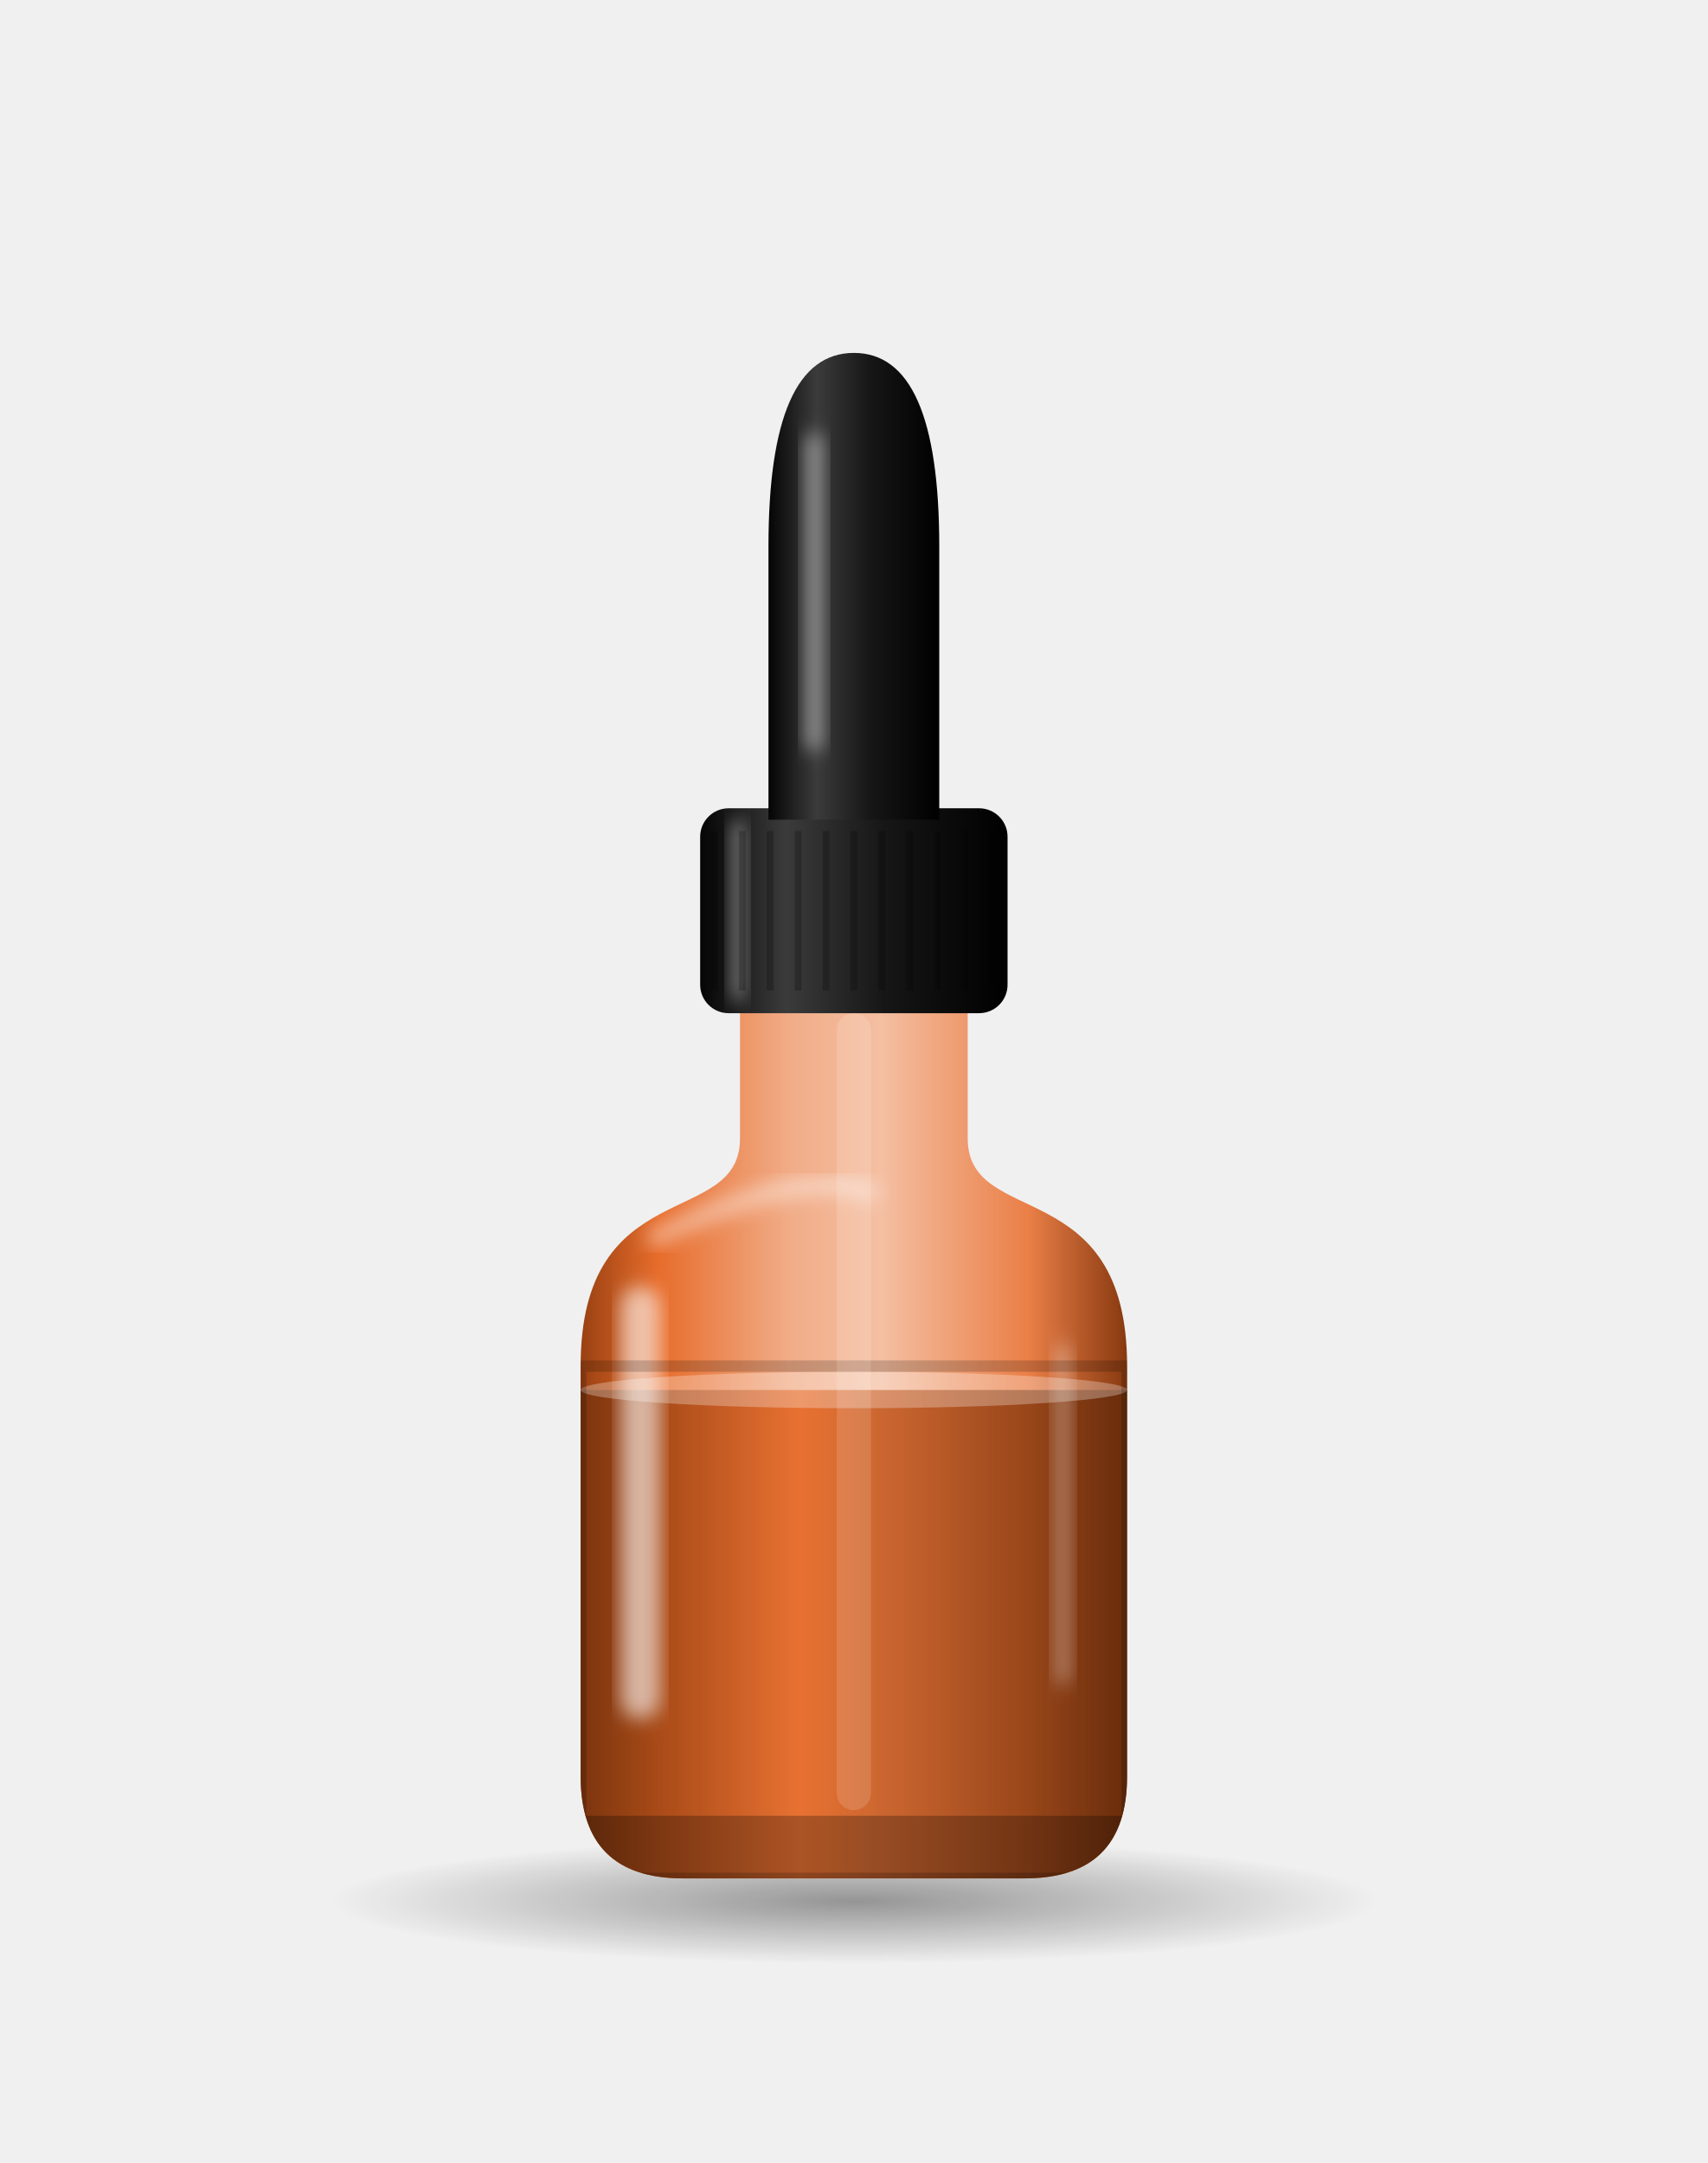
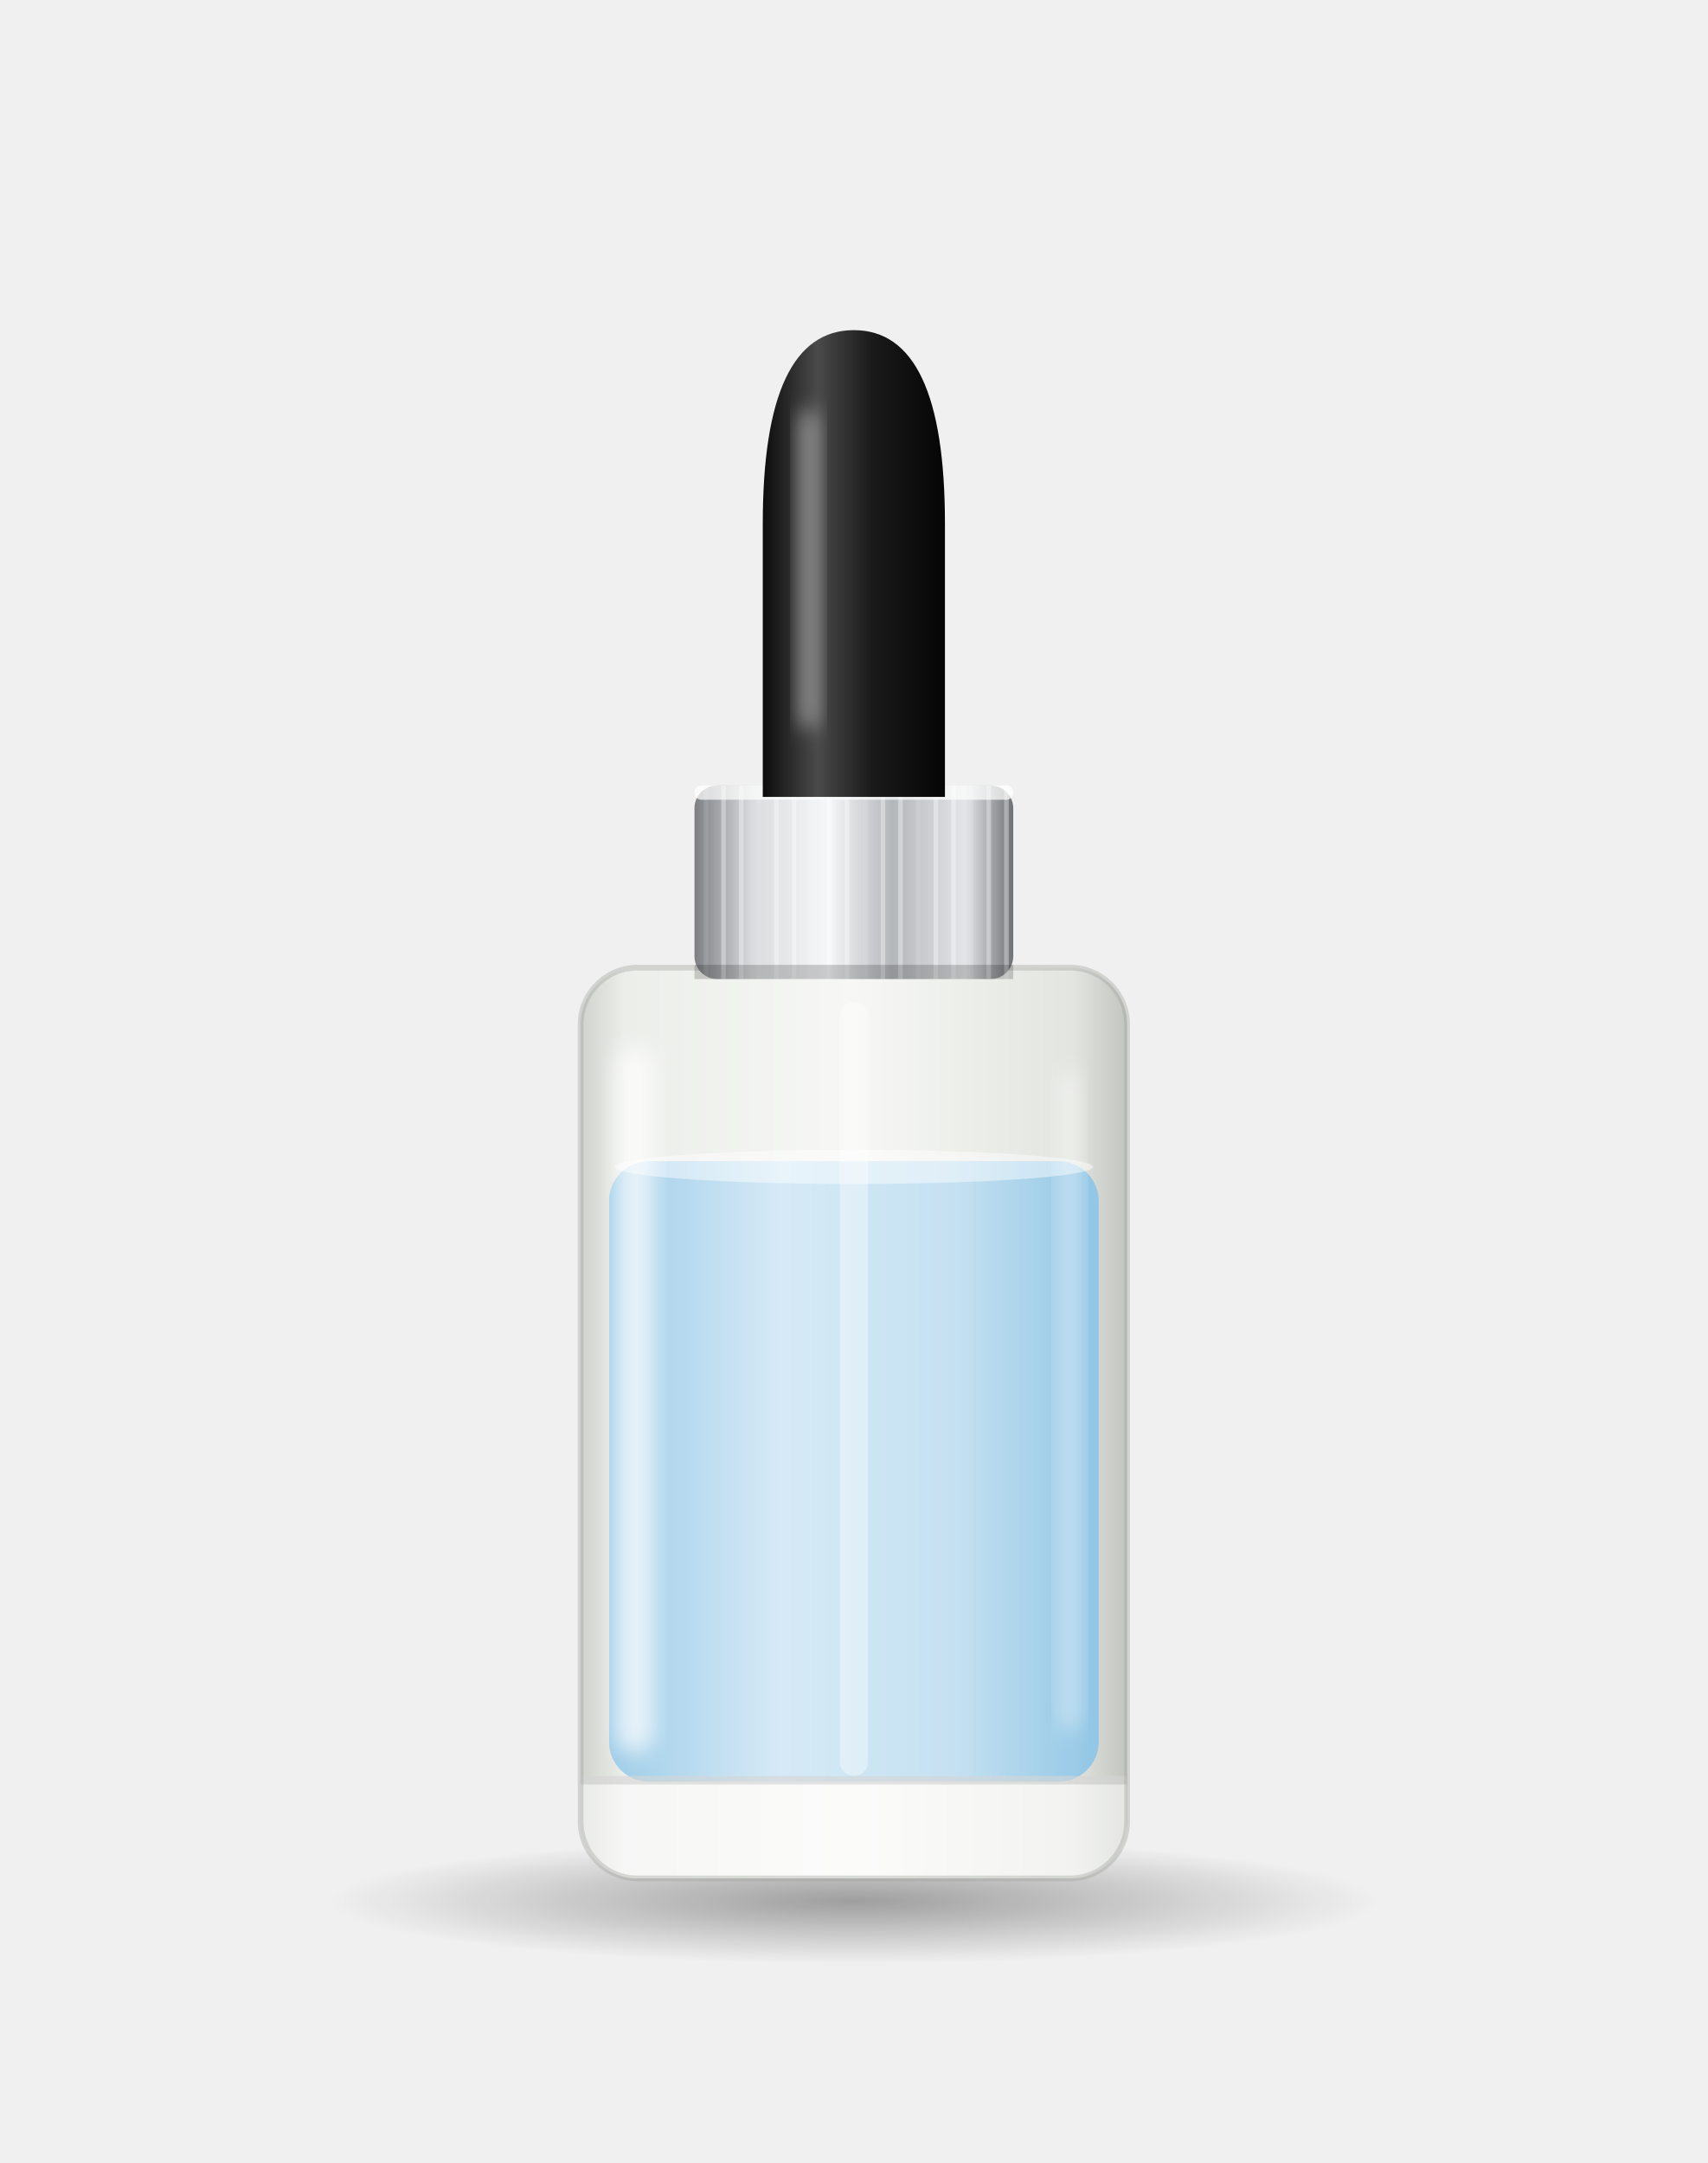
<svg xmlns="http://www.w3.org/2000/svg" viewBox="0 0 300 380" role="img" aria-label="Illustration">
  <defs>
-     <linearGradient id="gl" x1="0" x2="1">
-       <stop offset="0" stop-color="#9a4112" />
-       <stop offset=".14" stop-color="#e76c2b" />
-       <stop offset=".38" stop-color="#f1ac87" />
-       <stop offset=".55" stop-color="#f4bfa2" />
-       <stop offset=".82" stop-color="#ea7f47" />
-       <stop offset="1" stop-color="#883910" />
+     <linearGradient id="fg" x1="0" x2="1">
+       <stop offset="0" stop-color="#cfd2cd" />
+       <stop offset=".08" stop-color="#eceeea" />
+       <stop offset=".5" stop-color="#f7f8f5" />
+       <stop offset=".9" stop-color="#e3e5e0" />
+       <stop offset="1" stop-color="#c3c6c0" />
    </linearGradient>
    <linearGradient id="lq" x1="0" x2="1">
-       <stop offset="0" stop-color="#76320d" />
-       <stop offset=".4" stop-color="#e66622" />
-       <stop offset="1" stop-color="#632a0b" />
-     </linearGradient>
-     <linearGradient id="cp" x1="0" x2="1">
-       <stop offset="0" stop-color="#050505" />
-       <stop offset=".28" stop-color="#3b3b3b" />
-       <stop offset=".6" stop-color="#161616" />
-       <stop offset="1" stop-color="#000" />
+       <stop offset="0" stop-color="#6fb5df" />
+       <stop offset=".35" stop-color="#c2e0f2" />
+       <stop offset=".7" stop-color="#a9d3ec" />
+       <stop offset="1" stop-color="#5eaddb" />
    </linearGradient>
    <linearGradient id="mt" x1="0" x2="1">
-       <stop offset="0" stop-color="#8a8c8e" />
-       <stop offset=".25" stop-color="#f4f5f6" />
-       <stop offset=".5" stop-color="#b9bbbd" />
-       <stop offset=".78" stop-color="#eceeef" />
-       <stop offset="1" stop-color="#7d7f82" />
+       <stop offset="0" stop-color="#7d8083" />
+       <stop offset=".18" stop-color="#d9dbdd" />
+       <stop offset=".42" stop-color="#f6f7f8" />
+       <stop offset=".62" stop-color="#b4b7ba" />
+       <stop offset=".85" stop-color="#e3e5e7" />
+       <stop offset="1" stop-color="#6f7275" />
+     </linearGradient>
+     <linearGradient id="bk" x1="0" x2="1">
+       <stop offset="0" stop-color="#0c0c0c" />
+       <stop offset=".3" stop-color="#4a4a4a" />
+       <stop offset=".6" stop-color="#1a1a1a" />
+       <stop offset="1" stop-color="#050505" />
    </linearGradient>
    <radialGradient id="sh" cx=".5" cy=".5" r=".5">
-       <stop offset="0" stop-color="#000" stop-opacity=".38" />
+       <stop offset="0" stop-color="#000" stop-opacity=".34" />
      <stop offset="1" stop-color="#000" stop-opacity="0" />
    </radialGradient>
-     <filter id="bl" x="-20%" y="-20%" width="140%" height="140%">
-       <feGaussianBlur stdDeviation="1.6" />
+     <filter id="bl" x="-30%" y="-30%" width="160%" height="160%">
+       <feGaussianBlur stdDeviation="1.8" />
    </filter>
  </defs>
  <ellipse cx="150" cy="334" rx="92" ry="11" fill="url(#sh)" />
-   <clipPath id="bc">
-     <path d="M130.0 176 L130.0 200 C130.0 216 102.0 206 102.0 240 L102.0 312 Q102.0 330 120.0 330 L180.0 330 Q198.0 330 198.0 312 L198.0 240 C198.0 206 170.0 216 170.0 200 L170.0 176 Z" />
+   <clipPath id="fc">
+     <rect x="102.0" y="170" width="96" height="160" rx="10" />
  </clipPath>
-   <path d="M130.0 176 L130.0 200 C130.0 216 102.0 206 102.0 240 L102.0 312 Q102.0 330 120.0 330 L180.0 330 Q198.0 330 198.0 312 L198.0 240 C198.0 206 170.0 216 170.0 200 L170.0 176 Z" fill="url(#gl)" />
-   <g clip-path="url(#bc)">
-     <rect x="102.0" y="244.2" width="96" height="87.8" fill="url(#lq)" opacity="0.85" />
-     <ellipse cx="150" cy="244.2" rx="48.0" ry="3.2" fill="#fff" opacity=".28" />
-     <rect x="102.0" y="319" width="96" height="12" fill="#000" opacity=".26" />
-     <rect x="109.0" y="226" width="7" height="76" rx="3.5" fill="#fff" opacity=".6" filter="url(#bl)" />
-     <rect x="185.0" y="236" width="3.5" height="60" rx="1.7" fill="#fff" opacity=".3" filter="url(#bl)" />
-     <path d="M114.0 218 Q142 204 154 210" stroke="#fff" stroke-width="3" fill="none" opacity=".45" filter="url(#bl)" />
-     <rect x="102.0" y="240" width="96" height="90" fill="none" stroke="#000" stroke-opacity=".18" stroke-width="2" />
+   <rect x="102.0" y="170" width="96" height="160" rx="10" fill="url(#fg)" />
+   <g clip-path="url(#fc)">
+     <rect x="107.0" y="204" width="86" height="109" rx="7" fill="url(#lq)" opacity=".92" />
+     <rect x="107.0" y="204" width="86" height="109" rx="7" fill="#fff" opacity=".28" />
+     <ellipse cx="150" cy="205" rx="42.0" ry="3" fill="#fff" opacity=".45" />
+     <rect x="102.0" y="312" width="96" height="18" fill="#fff" opacity=".55" />
+     <rect x="102.0" y="312" width="96" height="1.5" fill="#000" opacity=".1" />
+     <rect x="108.0" y="184" width="7" height="124" rx="3.5" fill="#fff" opacity=".7" filter="url(#bl)" />
+     <rect x="186.0" y="188" width="4" height="116" rx="2" fill="#fff" opacity=".4" filter="url(#bl)" />
  </g>
-   <rect x="147" y="178" width="6" height="140" rx="3" fill="#fff" opacity=".14" />
-   <rect x="123" y="142" width="54" height="36" rx="5" fill="url(#cp)" />
-   <rect x="128" y="144" width="3.2" height="32" rx="1.6" fill="#fff" opacity=".35" filter="url(#bl)" />
-   <rect x="124.9" y="146" width="1.2" height="28" fill="#000" opacity="0.22" />
-   <rect x="129.8" y="146" width="1.2" height="28" fill="#000" opacity="0.22" />
-   <rect x="134.7" y="146" width="1.2" height="28" fill="#000" opacity="0.22" />
-   <rect x="139.6" y="146" width="1.2" height="28" fill="#000" opacity="0.22" />
-   <rect x="144.5" y="146" width="1.2" height="28" fill="#000" opacity="0.22" />
-   <rect x="149.4" y="146" width="1.2" height="28" fill="#000" opacity="0.22" />
-   <rect x="154.3" y="146" width="1.2" height="28" fill="#000" opacity="0.22" />
-   <rect x="159.2" y="146" width="1.2" height="28" fill="#000" opacity="0.22" />
-   <rect x="164.1" y="146" width="1.2" height="28" fill="#000" opacity="0.22" />
-   <rect x="169.0" y="146" width="1.2" height="28" fill="#000" opacity="0.22" />
-   <rect x="173.9" y="146" width="1.2" height="28" fill="#000" opacity="0.22" />
-   <path d="M135 144 L135 96 Q135 62 150 62 Q165 62 165 96 L165 144 Z" fill="url(#cp)" />
-   <rect x="141" y="76" width="4" height="56" rx="2" fill="#fff" opacity=".4" filter="url(#bl)" />
+   <rect x="102.0" y="170" width="96" height="160" rx="10" fill="none" stroke="#9a9d97" stroke-opacity=".35" />
+   <rect x="147.5" y="176" width="5" height="136" rx="2.5" fill="#fff" opacity=".35" />
+   <rect x="122" y="138" width="56" height="34" rx="4" fill="url(#mt)" />
+   <rect x="123.6" y="138" width=".8" height="34" fill="#fff" opacity="0.1" />
+   <rect x="126.7" y="138" width=".8" height="34" fill="#fff" opacity="0.35" />
+   <rect x="129.8" y="138" width=".8" height="34" fill="#fff" opacity="0.35" />
+   <rect x="132.9" y="138" width=".8" height="34" fill="#fff" opacity="0.1" />
+   <rect x="136.0" y="138" width=".8" height="34" fill="#fff" opacity="0.35" />
+   <rect x="139.1" y="138" width=".8" height="34" fill="#fff" opacity="0.35" />
+   <rect x="142.2" y="138" width=".8" height="34" fill="#fff" opacity="0.1" />
+   <rect x="145.3" y="138" width=".8" height="34" fill="#fff" opacity="0.35" />
+   <rect x="148.4" y="138" width=".8" height="34" fill="#fff" opacity="0.35" />
+   <rect x="151.6" y="138" width=".8" height="34" fill="#fff" opacity="0.1" />
+   <rect x="154.7" y="138" width=".8" height="34" fill="#fff" opacity="0.35" />
+   <rect x="157.8" y="138" width=".8" height="34" fill="#fff" opacity="0.35" />
+   <rect x="160.9" y="138" width=".8" height="34" fill="#fff" opacity="0.1" />
+   <rect x="164.0" y="138" width=".8" height="34" fill="#fff" opacity="0.35" />
+   <rect x="167.1" y="138" width=".8" height="34" fill="#fff" opacity="0.35" />
+   <rect x="170.2" y="138" width=".8" height="34" fill="#fff" opacity="0.1" />
+   <rect x="173.3" y="138" width=".8" height="34" fill="#fff" opacity="0.35" />
+   <rect x="176.4" y="138" width=".8" height="34" fill="#fff" opacity="0.35" />
+   <rect x="122" y="138" width="56" height="2.5" rx="1.2" fill="#fff" opacity=".7" />
+   <rect x="122" y="169.5" width="56" height="2.5" fill="#000" opacity=".18" />
+   <path d="M134 140 L134 92 Q134 58 150 58 Q166 58 166 92 L166 140 Z" fill="url(#bk)" />
+   <rect x="140" y="72" width="4" height="56" rx="2" fill="#fff" opacity=".4" filter="url(#bl)" />
</svg>
